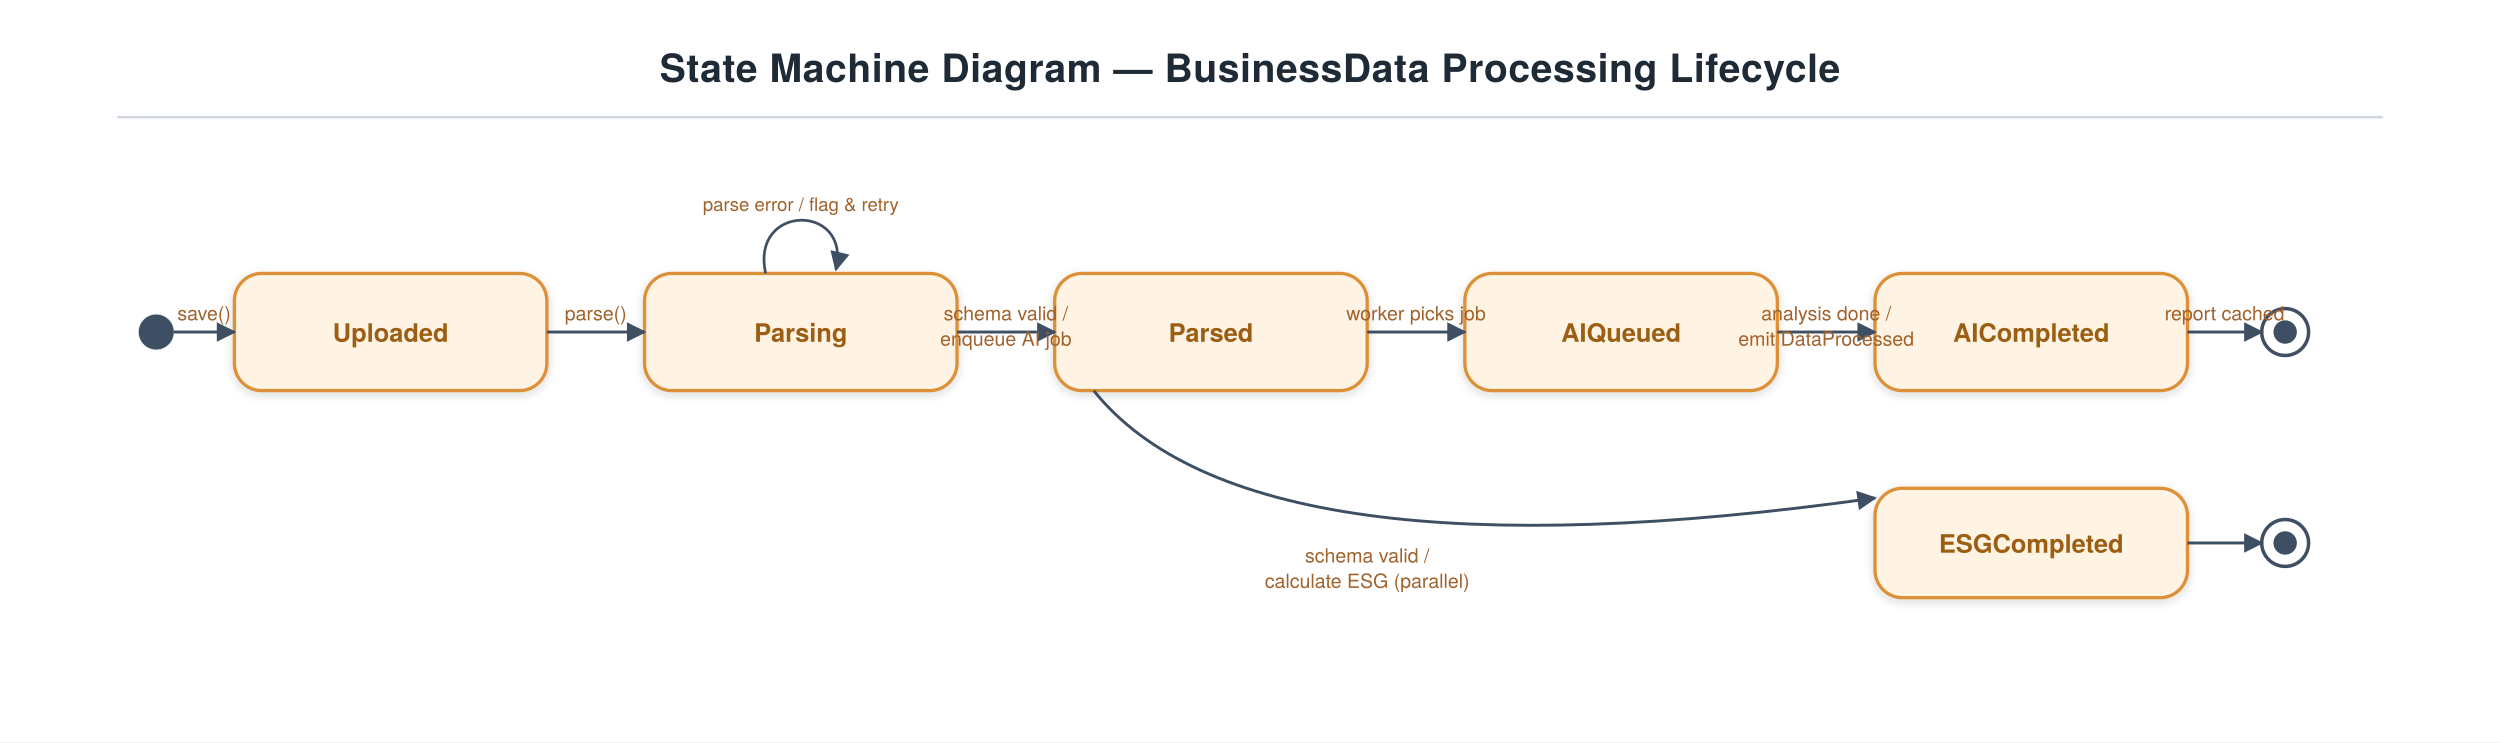
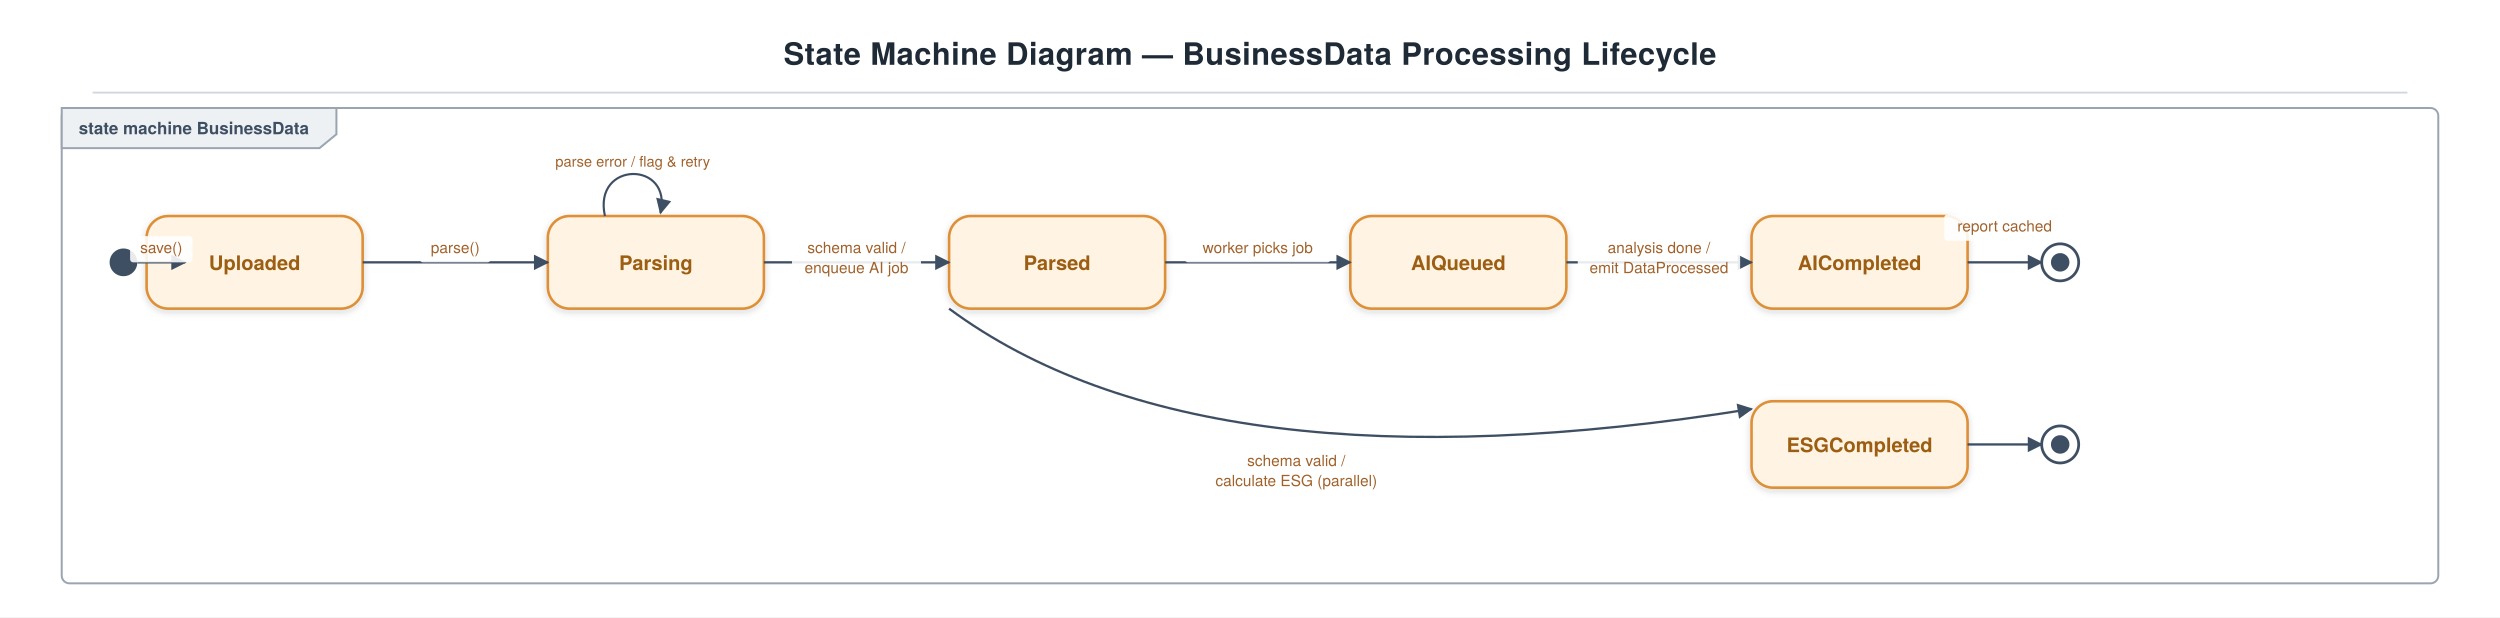
- <svg xmlns="http://www.w3.org/2000/svg" viewBox="0 0 1280 380" font-family="'Helvetica Neue','Segoe UI','Malgun Gothic',sans-serif">
+ <svg xmlns="http://www.w3.org/2000/svg" viewBox="0 0 1620 400" font-family="'Helvetica Neue','Segoe UI','Malgun Gothic',sans-serif">
  <defs>
    <marker id="sarr" markerWidth="12" markerHeight="11" refX="9" refY="5" orient="auto" markerUnits="userSpaceOnUse">
      <path d="M0,0 L10,5 L0,10 Z" fill="#3f4f63" />
    </marker>
    <filter id="sds" x="-15%" y="-25%" width="130%" height="150%">
      <feDropShadow dx="0" dy="1.5" stdDeviation="2.4" flood-color="#1f2a37" flood-opacity="0.16" />
    </filter>
  </defs>
-   <rect width="1280" height="380" fill="#ffffff" />
-   <text x="640.0" y="42" text-anchor="middle" font-size="20" font-weight="800" fill="#1f2a37" letter-spacing="0.3">State Machine Diagram — BusinessData Processing Lifecycle</text>
-   <line x1="60" y1="60" x2="1220" y2="60" stroke="#cfd6df" stroke-width="1.2" />
+   <rect width="1620" height="400" fill="#ffffff" />
+   <text x="810.0" y="42" text-anchor="middle" font-size="20" font-weight="800" fill="#1f2a37" letter-spacing="0.3">State Machine Diagram — BusinessData Processing Lifecycle</text>
+   <line x1="60" y1="60" x2="1560" y2="60" stroke="#cfd6df" stroke-width="1.2" />
+   <rect x="40" y="70" width="1540" height="308" rx="5" fill="none" stroke="#9aa5b1" stroke-width="1.3" />
+   <path d="M40,70 h178.0 l0,17 l-11,9 h-167.0 z" fill="#eef1f4" stroke="#9aa5b1" stroke-width="1.3" />
+   <text x="51" y="87" font-size="11" font-weight="700" fill="#3f4f63">state machine BusinessData</text>
  <circle cx="80" cy="170" r="9" fill="#3f4f63" />
-   <rect x="120" y="140" width="160" height="60" rx="14" fill="#fff4e3" stroke="#dd9038" stroke-width="1.7" filter="url(#sds)" />
-   <text x="200.0" y="175.0" text-anchor="middle" font-size="13" font-weight="700" fill="#9c5e12">Uploaded</text>
-   <rect x="330" y="140" width="160" height="60" rx="14" fill="#fff4e3" stroke="#dd9038" stroke-width="1.7" filter="url(#sds)" />
-   <text x="410.0" y="175.0" text-anchor="middle" font-size="13" font-weight="700" fill="#9c5e12">Parsing</text>
-   <rect x="540" y="140" width="160" height="60" rx="14" fill="#fff4e3" stroke="#dd9038" stroke-width="1.7" filter="url(#sds)" />
-   <text x="620.0" y="175.0" text-anchor="middle" font-size="13" font-weight="700" fill="#9c5e12">Parsed</text>
-   <rect x="750" y="140" width="160" height="60" rx="14" fill="#fff4e3" stroke="#dd9038" stroke-width="1.7" filter="url(#sds)" />
-   <text x="830.0" y="175.0" text-anchor="middle" font-size="13" font-weight="700" fill="#9c5e12">AIQueued</text>
-   <rect x="960" y="140" width="160" height="60" rx="14" fill="#fff4e3" stroke="#dd9038" stroke-width="1.7" filter="url(#sds)" />
-   <text x="1040.0" y="175.0" text-anchor="middle" font-size="13" font-weight="700" fill="#9c5e12">AICompleted</text>
+   <rect x="95" y="140" width="140" height="60" rx="14" fill="#fff4e3" stroke="#dd9038" stroke-width="1.7" filter="url(#sds)" />
+   <text x="165.0" y="175.0" text-anchor="middle" font-size="13" font-weight="700" fill="#9c5e12">Uploaded</text>
+   <rect x="355" y="140" width="140" height="60" rx="14" fill="#fff4e3" stroke="#dd9038" stroke-width="1.7" filter="url(#sds)" />
+   <text x="425.0" y="175.0" text-anchor="middle" font-size="13" font-weight="700" fill="#9c5e12">Parsing</text>
+   <rect x="615" y="140" width="140" height="60" rx="14" fill="#fff4e3" stroke="#dd9038" stroke-width="1.7" filter="url(#sds)" />
+   <text x="685.0" y="175.0" text-anchor="middle" font-size="13" font-weight="700" fill="#9c5e12">Parsed</text>
+   <rect x="875" y="140" width="140" height="60" rx="14" fill="#fff4e3" stroke="#dd9038" stroke-width="1.7" filter="url(#sds)" />
+   <text x="945.0" y="175.0" text-anchor="middle" font-size="13" font-weight="700" fill="#9c5e12">AIQueued</text>
+   <rect x="1135" y="140" width="140" height="60" rx="14" fill="#fff4e3" stroke="#dd9038" stroke-width="1.7" filter="url(#sds)" />
+   <text x="1205.0" y="175.0" text-anchor="middle" font-size="13" font-weight="700" fill="#9c5e12">AICompleted</text>
  <path d="M89,170 L120,170" fill="none" stroke="#3f4f63" stroke-width="1.5" marker-end="url(#sarr)" />
+   <rect x="84.3" y="153.0" width="40.4" height="17" fill="#ffffff" opacity="0.88" rx="2" />
  <text x="104.5" y="164.0" text-anchor="middle" font-size="10" fill="#a0612a">save()</text>
-   <path d="M280,170 L330,170" fill="none" stroke="#3f4f63" stroke-width="1.5" marker-end="url(#sarr)" />
-   <text x="305.0" y="164.0" text-anchor="middle" font-size="10" fill="#a0612a">parse()</text>
-   <path d="M490,170 L540,170" fill="none" stroke="#3f4f63" stroke-width="1.5" marker-end="url(#sarr)" />
-   <text x="515.0" y="164.0" text-anchor="middle" font-size="10" fill="#a0612a">schema valid /</text>
-   <text x="515.0" y="177.0" text-anchor="middle" font-size="10" fill="#a0612a">enqueue AI job</text>
-   <path d="M700,170 L750,170" fill="none" stroke="#3f4f63" stroke-width="1.5" marker-end="url(#sarr)" />
-   <text x="725.0" y="164.0" text-anchor="middle" font-size="10" fill="#a0612a">worker picks job</text>
-   <path d="M910,170 L960,170" fill="none" stroke="#3f4f63" stroke-width="1.5" marker-end="url(#sarr)" />
-   <text x="935.0" y="164.0" text-anchor="middle" font-size="10" fill="#a0612a">analysis done /</text>
-   <text x="935.0" y="177.0" text-anchor="middle" font-size="10" fill="#a0612a">emit DataProcessed</text>
+   <path d="M235,170 L355,170" fill="none" stroke="#3f4f63" stroke-width="1.5" marker-end="url(#sarr)" />
+   <rect x="272.1" y="153.0" width="45.8" height="17" fill="#ffffff" opacity="0.88" rx="2" />
+   <text x="295.0" y="164.0" text-anchor="middle" font-size="10" fill="#a0612a">parse()</text>
+   <path d="M495,170 L615,170" fill="none" stroke="#3f4f63" stroke-width="1.5" marker-end="url(#sarr)" />
+   <rect x="513.2" y="153.0" width="83.6" height="30" fill="#ffffff" opacity="0.88" rx="2" />
+   <text x="555.0" y="164.0" text-anchor="middle" font-size="10" fill="#a0612a">schema valid /</text>
+   <text x="555.0" y="177.0" text-anchor="middle" font-size="10" fill="#a0612a">enqueue AI job</text>
+   <path d="M755,170 L875,170" fill="none" stroke="#3f4f63" stroke-width="1.5" marker-end="url(#sarr)" />
+   <rect x="767.8" y="153.0" width="94.4" height="17" fill="#ffffff" opacity="0.88" rx="2" />
+   <text x="815.0" y="164.0" text-anchor="middle" font-size="10" fill="#a0612a">worker picks job</text>
+   <path d="M1015,170 L1135,170" fill="none" stroke="#3f4f63" stroke-width="1.5" marker-end="url(#sarr)" />
+   <rect x="1022.4" y="153.0" width="105.2" height="30" fill="#ffffff" opacity="0.88" rx="2" />
+   <text x="1075.0" y="164.0" text-anchor="middle" font-size="10" fill="#a0612a">analysis done /</text>
+   <text x="1075.0" y="177.0" text-anchor="middle" font-size="10" fill="#a0612a">emit DataProcessed</text>
  <path d="M392.0,140 C384.0,104 436.0,104 428.0,138" fill="none" stroke="#3f4f63" stroke-width="1.4" marker-end="url(#sarr)" />
+   <rect x="338.4" y="98" width="143.2" height="13" fill="#ffffff" opacity="0.88" rx="2" />
  <text x="410.0" y="108" text-anchor="middle" font-size="9.5" fill="#a0612a">parse error / flag &amp; retry</text>
-   <rect x="960" y="250" width="160" height="56" rx="14" fill="#fff4e3" stroke="#dd9038" stroke-width="1.7" filter="url(#sds)" />
-   <text x="1040.0" y="283.0" text-anchor="middle" font-size="13" font-weight="700" fill="#9c5e12">ESGCompleted</text>
-   <path d="M560,200 Q640,300 960,255" fill="none" stroke="#3f4f63" stroke-width="1.5" marker-end="url(#sarr)" />
-   <text x="700" y="288" text-anchor="middle" font-size="10" fill="#a0612a">schema valid /</text>
-   <text x="700" y="301" text-anchor="middle" font-size="10" fill="#a0612a">calculate ESG (parallel)</text>
-   <circle cx="1170" cy="278" r="12" fill="#ffffff" stroke="#3f4f63" stroke-width="1.8" />
-   <circle cx="1170" cy="278" r="6" fill="#3f4f63" />
-   <path d="M1120,278 L1158,278" fill="none" stroke="#3f4f63" stroke-width="1.5" marker-end="url(#sarr)" />
-   <circle cx="1170" cy="170" r="12" fill="#ffffff" stroke="#3f4f63" stroke-width="1.8" />
-   <circle cx="1170" cy="170" r="6" fill="#3f4f63" />
-   <path d="M1120,170 L1158,170" fill="none" stroke="#3f4f63" stroke-width="1.5" marker-end="url(#sarr)" />
-   <text x="1139.0" y="164.0" text-anchor="middle" font-size="10" fill="#a0612a">report cached</text>
+   <rect x="1135" y="260" width="140" height="56" rx="14" fill="#fff4e3" stroke="#dd9038" stroke-width="1.7" filter="url(#sds)" />
+   <text x="1205.0" y="293.0" text-anchor="middle" font-size="13" font-weight="700" fill="#9c5e12">ESGCompleted</text>
+   <path d="M615,200 Q780,322 1135,265" fill="none" stroke="#3f4f63" stroke-width="1.5" marker-end="url(#sarr)" />
+   <rect x="771.2" y="291" width="137.6" height="30" fill="#ffffff" opacity="0.88" rx="2" />
+   <text x="840" y="302" text-anchor="middle" font-size="10" fill="#a0612a">schema valid /</text>
+   <text x="840" y="315" text-anchor="middle" font-size="10" fill="#a0612a">calculate ESG (parallel)</text>
+   <circle cx="1335" cy="288" r="12" fill="#ffffff" stroke="#3f4f63" stroke-width="1.8" />
+   <circle cx="1335" cy="288" r="6" fill="#3f4f63" />
+   <path d="M1275,288 L1323,288" fill="none" stroke="#3f4f63" stroke-width="1.5" marker-end="url(#sarr)" />
+   <circle cx="1335" cy="170" r="12" fill="#ffffff" stroke="#3f4f63" stroke-width="1.8" />
+   <circle cx="1335" cy="170" r="6" fill="#3f4f63" />
+   <path d="M1275,170 L1323,170" fill="none" stroke="#3f4f63" stroke-width="1.5" marker-end="url(#sarr)" />
+   <rect x="1259.9" y="139" width="78.2" height="17" fill="#ffffff" opacity="0.88" rx="2" />
+   <text x="1299" y="150" text-anchor="middle" font-size="10" fill="#a0612a">report cached</text>
</svg>
